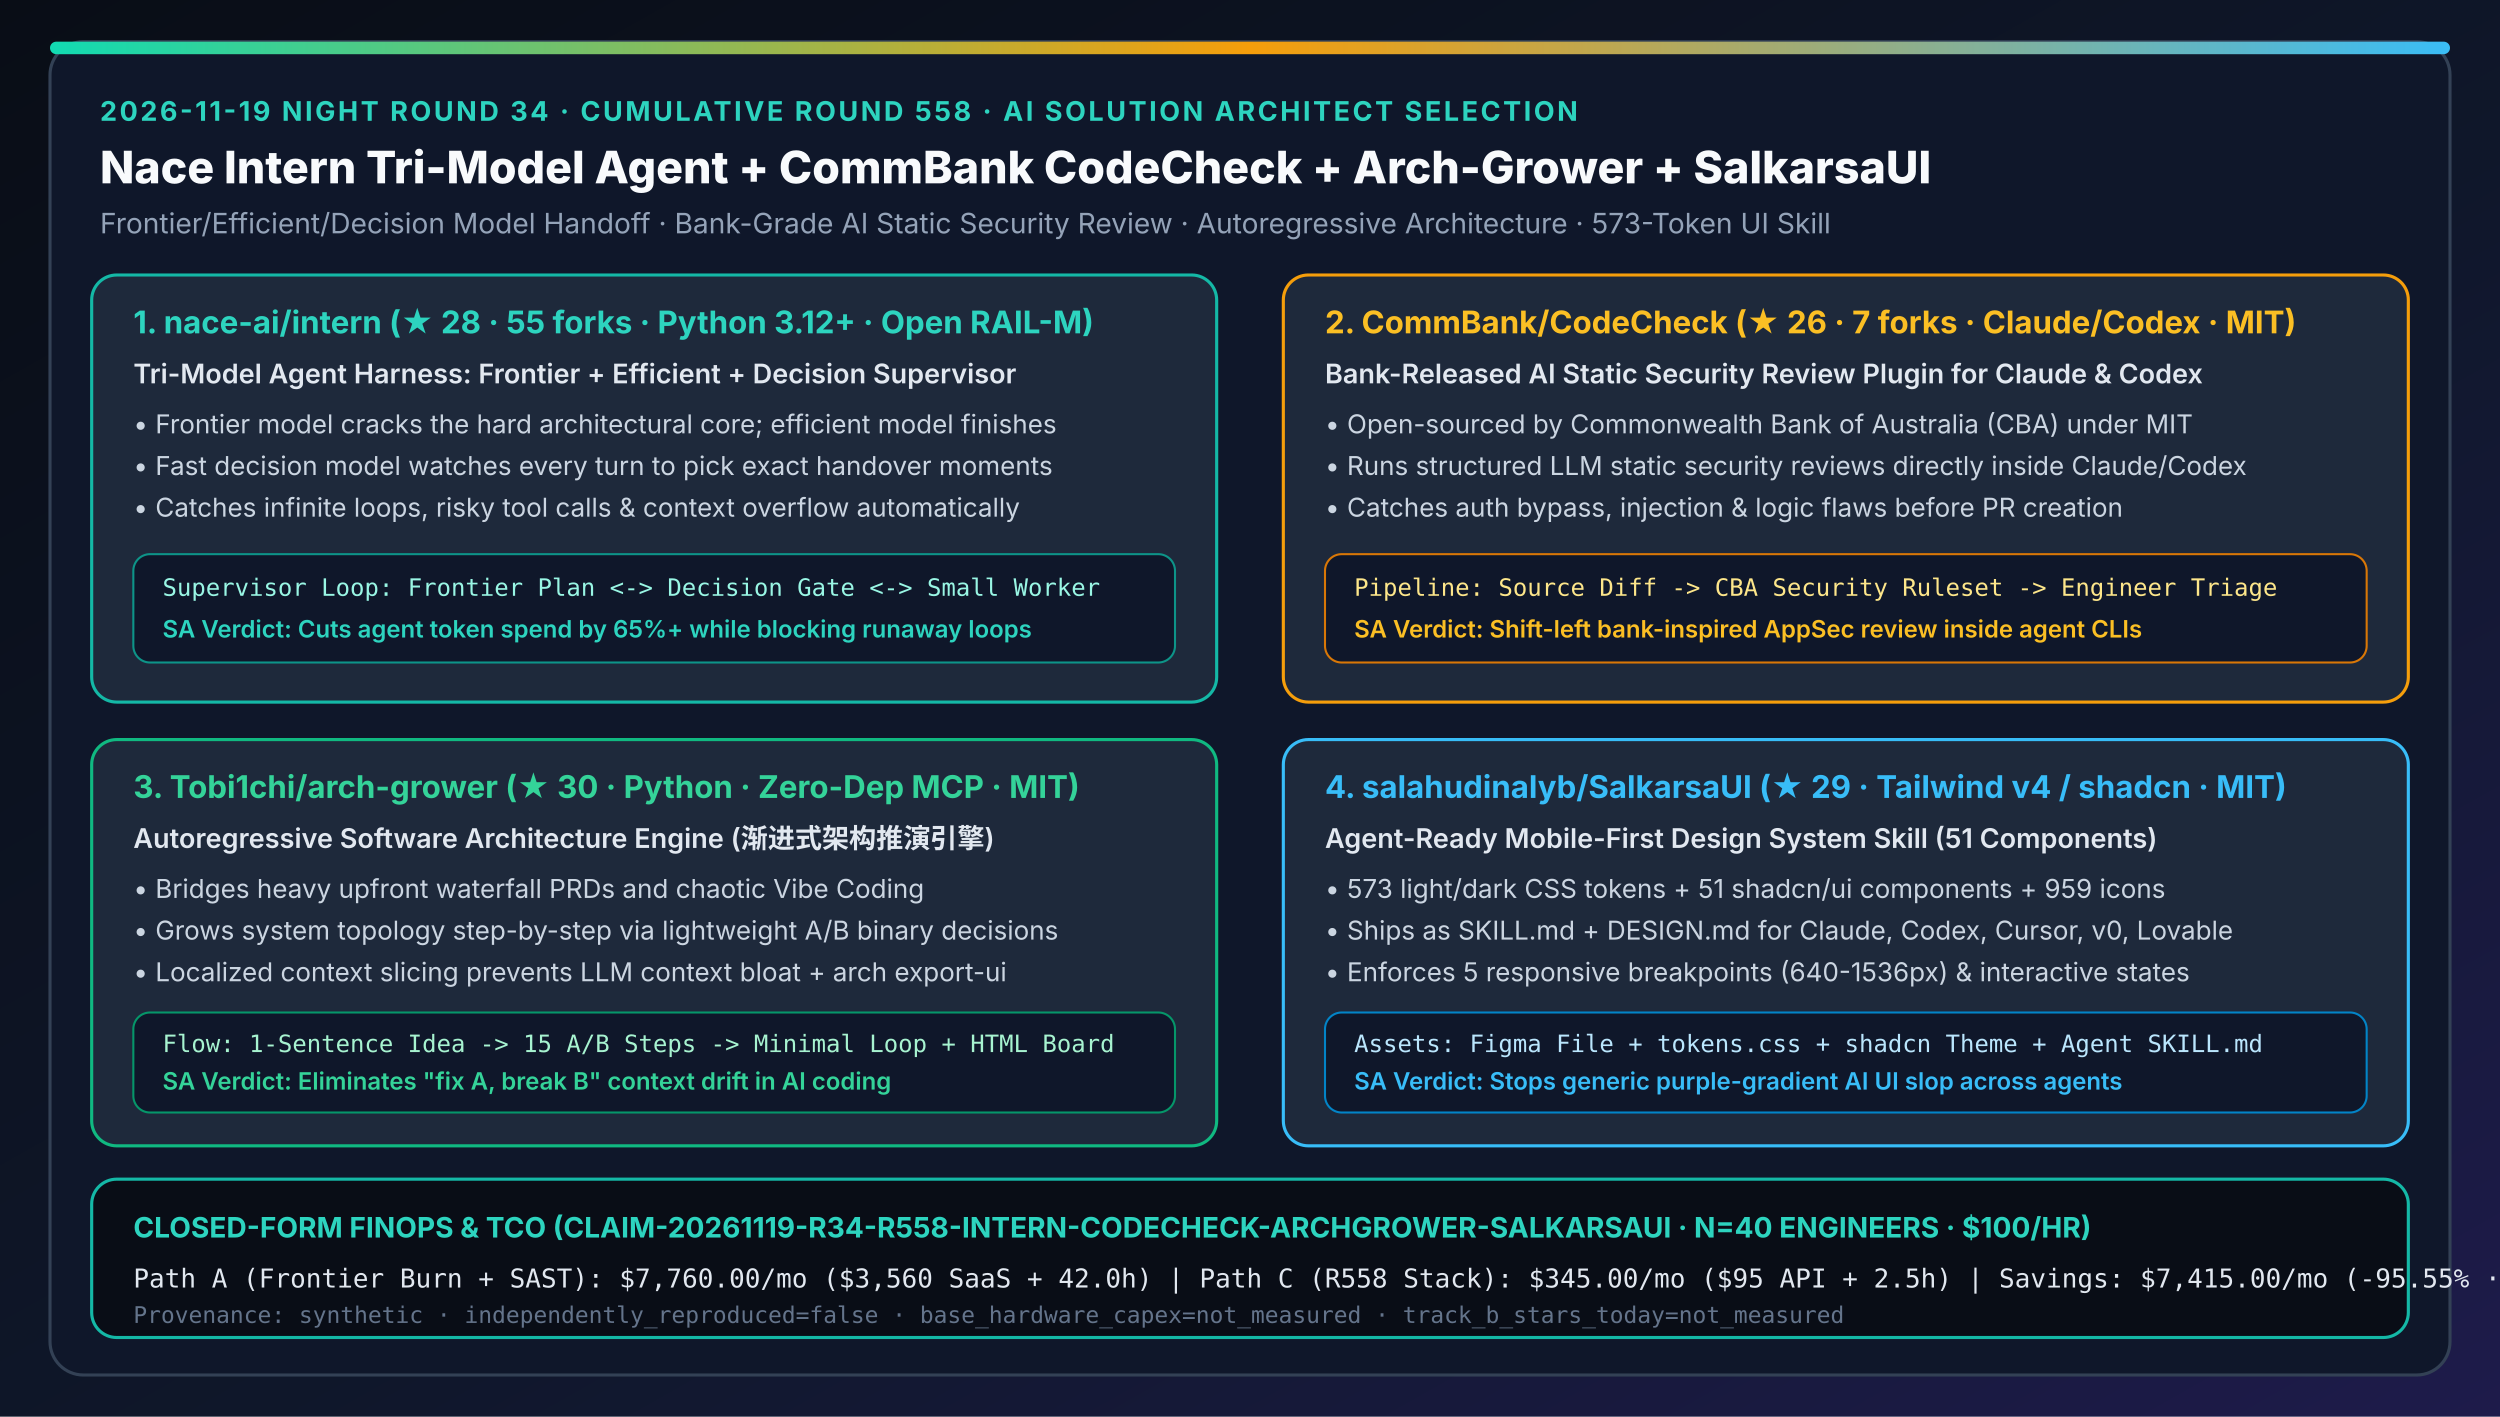
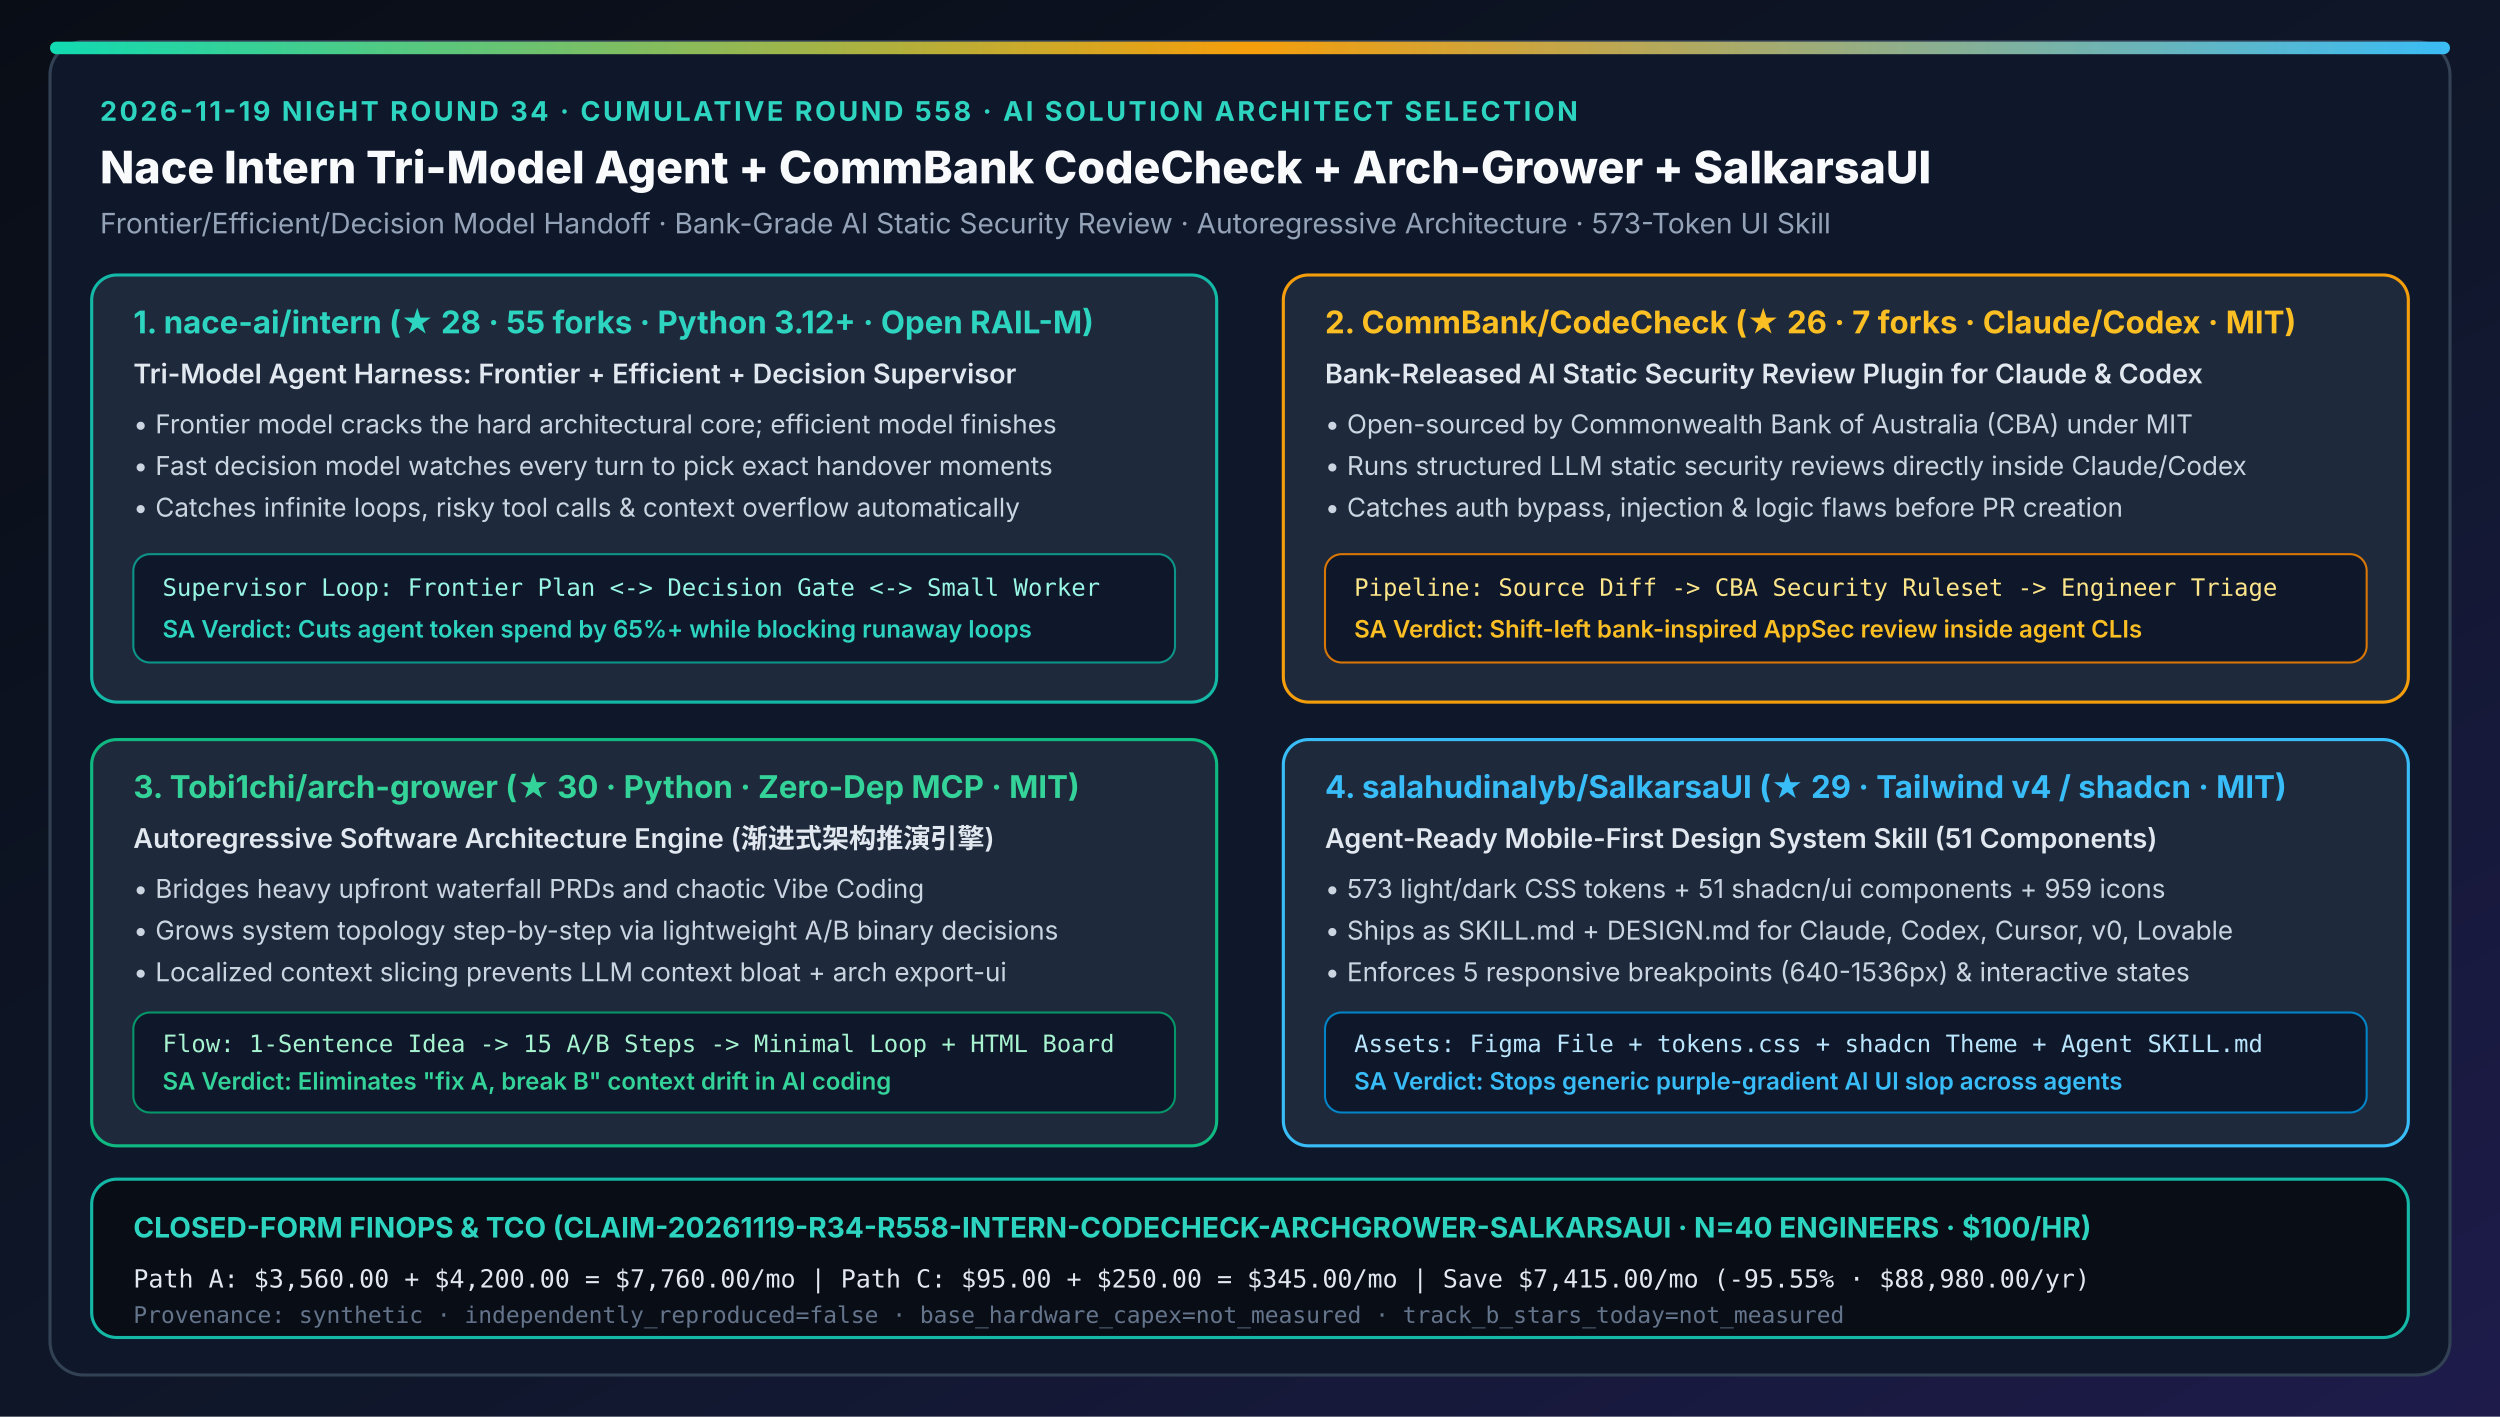
<svg xmlns="http://www.w3.org/2000/svg" viewBox="0 0 1200 680" width="1200" height="680">
  <defs>
    <linearGradient id="bg558" x1="0" y1="0" x2="1" y2="1">
      <stop offset="0%" stop-color="#090D16" />
      <stop offset="55%" stop-color="#0F172A" />
      <stop offset="100%" stop-color="#1E1B4B" />
    </linearGradient>
    <linearGradient id="accent558" x1="0" y1="0" x2="1" y2="0">
      <stop offset="0%" stop-color="#0FDBB4" />
      <stop offset="50%" stop-color="#F59E0B" />
      <stop offset="100%" stop-color="#38BDF8" />
    </linearGradient>
  </defs>
  <rect width="1200" height="680" fill="url(#bg558)" />
  <rect x="24" y="20" width="1152" height="640" rx="16" fill="#0F172A" stroke="#334155" stroke-width="1.5" />
  <rect x="24" y="20" width="1152" height="6" rx="3" fill="url(#accent558)" />
  <text x="48" y="58" fill="#2DD4BF" font-family="system-ui, -apple-system, sans-serif" font-size="13" font-weight="700" letter-spacing="1.2">2026-11-19 NIGHT ROUND 34 · CUMULATIVE ROUND 558 · AI SOLUTION ARCHITECT SELECTION</text>
  <text x="48" y="88" fill="#F8FAFC" font-family="system-ui, -apple-system, sans-serif" font-size="21.5" font-weight="800">Nace Intern Tri-Model Agent + CommBank CodeCheck + Arch-Grower + SalkarsaUI</text>
  <text x="48" y="112" fill="#94A3B8" font-family="system-ui, -apple-system, sans-serif" font-size="13.5">Frontier/Efficient/Decision Model Handoff · Bank-Grade AI Static Security Review · Autoregressive Architecture · 573-Token UI Skill</text>
  <rect x="44" y="132" width="540" height="205" rx="12" fill="#1E293B" stroke="#14B8A6" stroke-width="1.5" />
  <text x="64" y="160" fill="#2DD4BF" font-family="system-ui, -apple-system, sans-serif" font-size="15" font-weight="700">1. nace-ai/intern (★ 28 · 55 forks · Python 3.12+ · Open RAIL-M)</text>
  <text x="64" y="184" fill="#E2E8F0" font-family="system-ui, -apple-system, sans-serif" font-size="13" font-weight="600">Tri-Model Agent Harness: Frontier + Efficient + Decision Supervisor</text>
  <text x="64" y="208" fill="#CBD5E1" font-family="system-ui, -apple-system, sans-serif" font-size="12.5">• Frontier model cracks the hard architectural core; efficient model finishes</text>
  <text x="64" y="228" fill="#CBD5E1" font-family="system-ui, -apple-system, sans-serif" font-size="12.5">• Fast decision model watches every turn to pick exact handover moments</text>
  <text x="64" y="248" fill="#CBD5E1" font-family="system-ui, -apple-system, sans-serif" font-size="12.5">• Catches infinite loops, risky tool calls &amp; context overflow automatically</text>
  <rect x="64" y="266" width="500" height="52" rx="8" fill="#0F172A" stroke="#0D9488" stroke-width="1" />
  <text x="78" y="286" fill="#99F6E4" font-family="monospace" font-size="11.5">Supervisor Loop: Frontier Plan &lt;-&gt; Decision Gate &lt;-&gt; Small Worker</text>
  <text x="78" y="306" fill="#2DD4BF" font-family="system-ui, -apple-system, sans-serif" font-size="11.5" font-weight="600">SA Verdict: Cuts agent token spend by 65%+ while blocking runaway loops</text>
  <rect x="616" y="132" width="540" height="205" rx="12" fill="#1E293B" stroke="#F59E0B" stroke-width="1.5" />
  <text x="636" y="160" fill="#FBBF24" font-family="system-ui, -apple-system, sans-serif" font-size="15" font-weight="700">2. CommBank/CodeCheck (★ 26 · 7 forks · Claude/Codex · MIT)</text>
  <text x="636" y="184" fill="#E2E8F0" font-family="system-ui, -apple-system, sans-serif" font-size="13" font-weight="600">Bank-Released AI Static Security Review Plugin for Claude &amp; Codex</text>
  <text x="636" y="208" fill="#CBD5E1" font-family="system-ui, -apple-system, sans-serif" font-size="12.5">• Open-sourced by Commonwealth Bank of Australia (CBA) under MIT</text>
  <text x="636" y="228" fill="#CBD5E1" font-family="system-ui, -apple-system, sans-serif" font-size="12.5">• Runs structured LLM static security reviews directly inside Claude/Codex</text>
  <text x="636" y="248" fill="#CBD5E1" font-family="system-ui, -apple-system, sans-serif" font-size="12.5">• Catches auth bypass, injection &amp; logic flaws before PR creation</text>
  <rect x="636" y="266" width="500" height="52" rx="8" fill="#0F172A" stroke="#D97706" stroke-width="1" />
  <text x="650" y="286" fill="#FDE68A" font-family="monospace" font-size="11.5">Pipeline: Source Diff -&gt; CBA Security Ruleset -&gt; Engineer Triage</text>
  <text x="650" y="306" fill="#FBBF24" font-family="system-ui, -apple-system, sans-serif" font-size="11.5" font-weight="600">SA Verdict: Shift-left bank-inspired AppSec review inside agent CLIs</text>
  <rect x="44" y="355" width="540" height="195" rx="12" fill="#1E293B" stroke="#10B981" stroke-width="1.5" />
  <text x="64" y="383" fill="#34D399" font-family="system-ui, -apple-system, sans-serif" font-size="15" font-weight="700">3. Tobi1chi/arch-grower (★ 30 · Python · Zero-Dep MCP · MIT)</text>
  <text x="64" y="407" fill="#E2E8F0" font-family="system-ui, -apple-system, sans-serif" font-size="13" font-weight="600">Autoregressive Software Architecture Engine (渐进式架构推演引擎)</text>
  <text x="64" y="431" fill="#CBD5E1" font-family="system-ui, -apple-system, sans-serif" font-size="12.5">• Bridges heavy upfront waterfall PRDs and chaotic Vibe Coding</text>
  <text x="64" y="451" fill="#CBD5E1" font-family="system-ui, -apple-system, sans-serif" font-size="12.5">• Grows system topology step-by-step via lightweight A/B binary decisions</text>
  <text x="64" y="471" fill="#CBD5E1" font-family="system-ui, -apple-system, sans-serif" font-size="12.5">• Localized context slicing prevents LLM context bloat + arch export-ui</text>
  <rect x="64" y="486" width="500" height="48" rx="8" fill="#0F172A" stroke="#059669" stroke-width="1" />
  <text x="78" y="505" fill="#A7F3D0" font-family="monospace" font-size="11.5">Flow: 1-Sentence Idea -&gt; 15 A/B Steps -&gt; Minimal Loop + HTML Board</text>
  <text x="78" y="523" fill="#34D399" font-family="system-ui, -apple-system, sans-serif" font-size="11.5" font-weight="600">SA Verdict: Eliminates "fix A, break B" context drift in AI coding</text>
  <rect x="616" y="355" width="540" height="195" rx="12" fill="#1E293B" stroke="#38BDF8" stroke-width="1.5" />
  <text x="636" y="383" fill="#38BDF8" font-family="system-ui, -apple-system, sans-serif" font-size="15" font-weight="700">4. salahudinalyb/SalkarsaUI (★ 29 · Tailwind v4 / shadcn · MIT)</text>
  <text x="636" y="407" fill="#E2E8F0" font-family="system-ui, -apple-system, sans-serif" font-size="13" font-weight="600">Agent-Ready Mobile-First Design System Skill (51 Components)</text>
  <text x="636" y="431" fill="#CBD5E1" font-family="system-ui, -apple-system, sans-serif" font-size="12.5">• 573 light/dark CSS tokens + 51 shadcn/ui components + 959 icons</text>
  <text x="636" y="451" fill="#CBD5E1" font-family="system-ui, -apple-system, sans-serif" font-size="12.5">• Ships as SKILL.md + DESIGN.md for Claude, Codex, Cursor, v0, Lovable</text>
  <text x="636" y="471" fill="#CBD5E1" font-family="system-ui, -apple-system, sans-serif" font-size="12.5">• Enforces 5 responsive breakpoints (640-1536px) &amp; interactive states</text>
  <rect x="636" y="486" width="500" height="48" rx="8" fill="#0F172A" stroke="#0284C7" stroke-width="1" />
  <text x="650" y="505" fill="#BAE6FD" font-family="monospace" font-size="11.5">Assets: Figma File + tokens.css + shadcn Theme + Agent SKILL.md</text>
  <text x="650" y="523" fill="#38BDF8" font-family="system-ui, -apple-system, sans-serif" font-size="11.5" font-weight="600">SA Verdict: Stops generic purple-gradient AI UI slop across agents</text>
  <rect x="44" y="566" width="1112" height="76" rx="12" fill="#090D16" stroke="#14B8A6" stroke-width="1.5" />
  <text x="64" y="594" fill="#2DD4BF" font-family="system-ui, -apple-system, sans-serif" font-size="13.5" font-weight="700">CLOSED-FORM FINOPS &amp; TCO (CLAIM-20261119-R34-R558-INTERN-CODECHECK-ARCHGROWER-SALKARSAUI · N=40 ENGINEERS · $100/HR)</text>
-   <text x="64" y="618" fill="#E2E8F0" font-family="monospace" font-size="12.5">Path A (Frontier Burn + SAST): $7,760.00/mo ($3,560 SaaS + 42.0h) | Path C (R558 Stack): $345.00/mo ($95 API + 2.5h) | Savings: $7,415.00/mo (-95.55% · $88,980/yr)</text>
+   <text x="64" y="618" fill="#E2E8F0" font-family="monospace" font-size="12">Path A: $3,560.00 + $4,200.00 = $7,760.00/mo | Path C: $95.00 + $250.00 = $345.00/mo | Save $7,415.00/mo (-95.55% · $88,980.00/yr)</text>
  <text x="64" y="635" fill="#64748B" font-family="monospace" font-size="11">Provenance: synthetic · independently_reproduced=false · base_hardware_capex=not_measured · track_b_stars_today=not_measured</text>
</svg>
